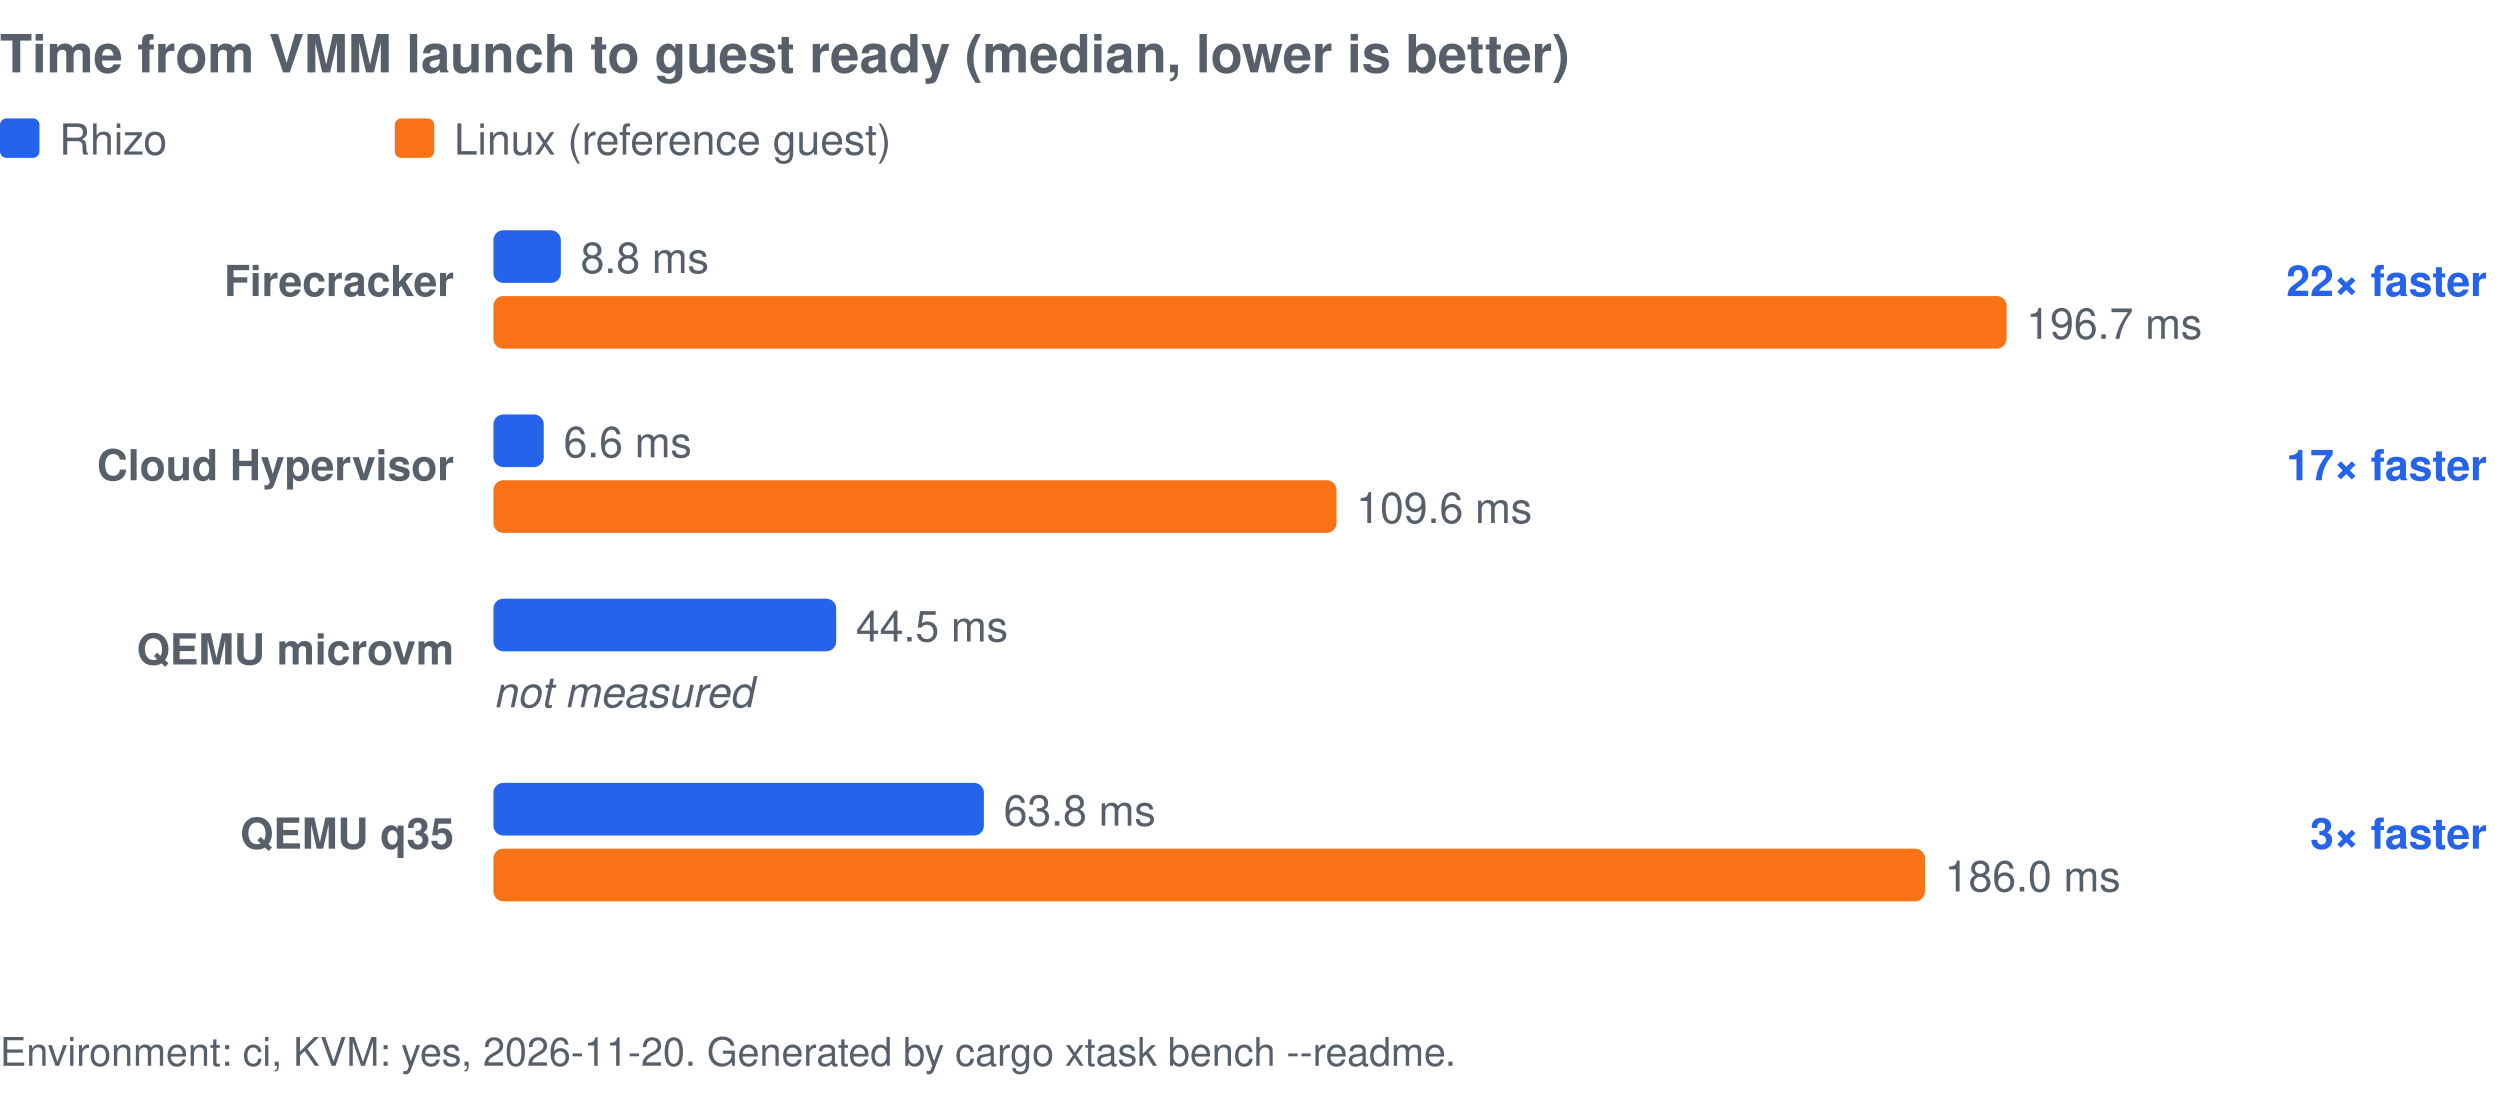
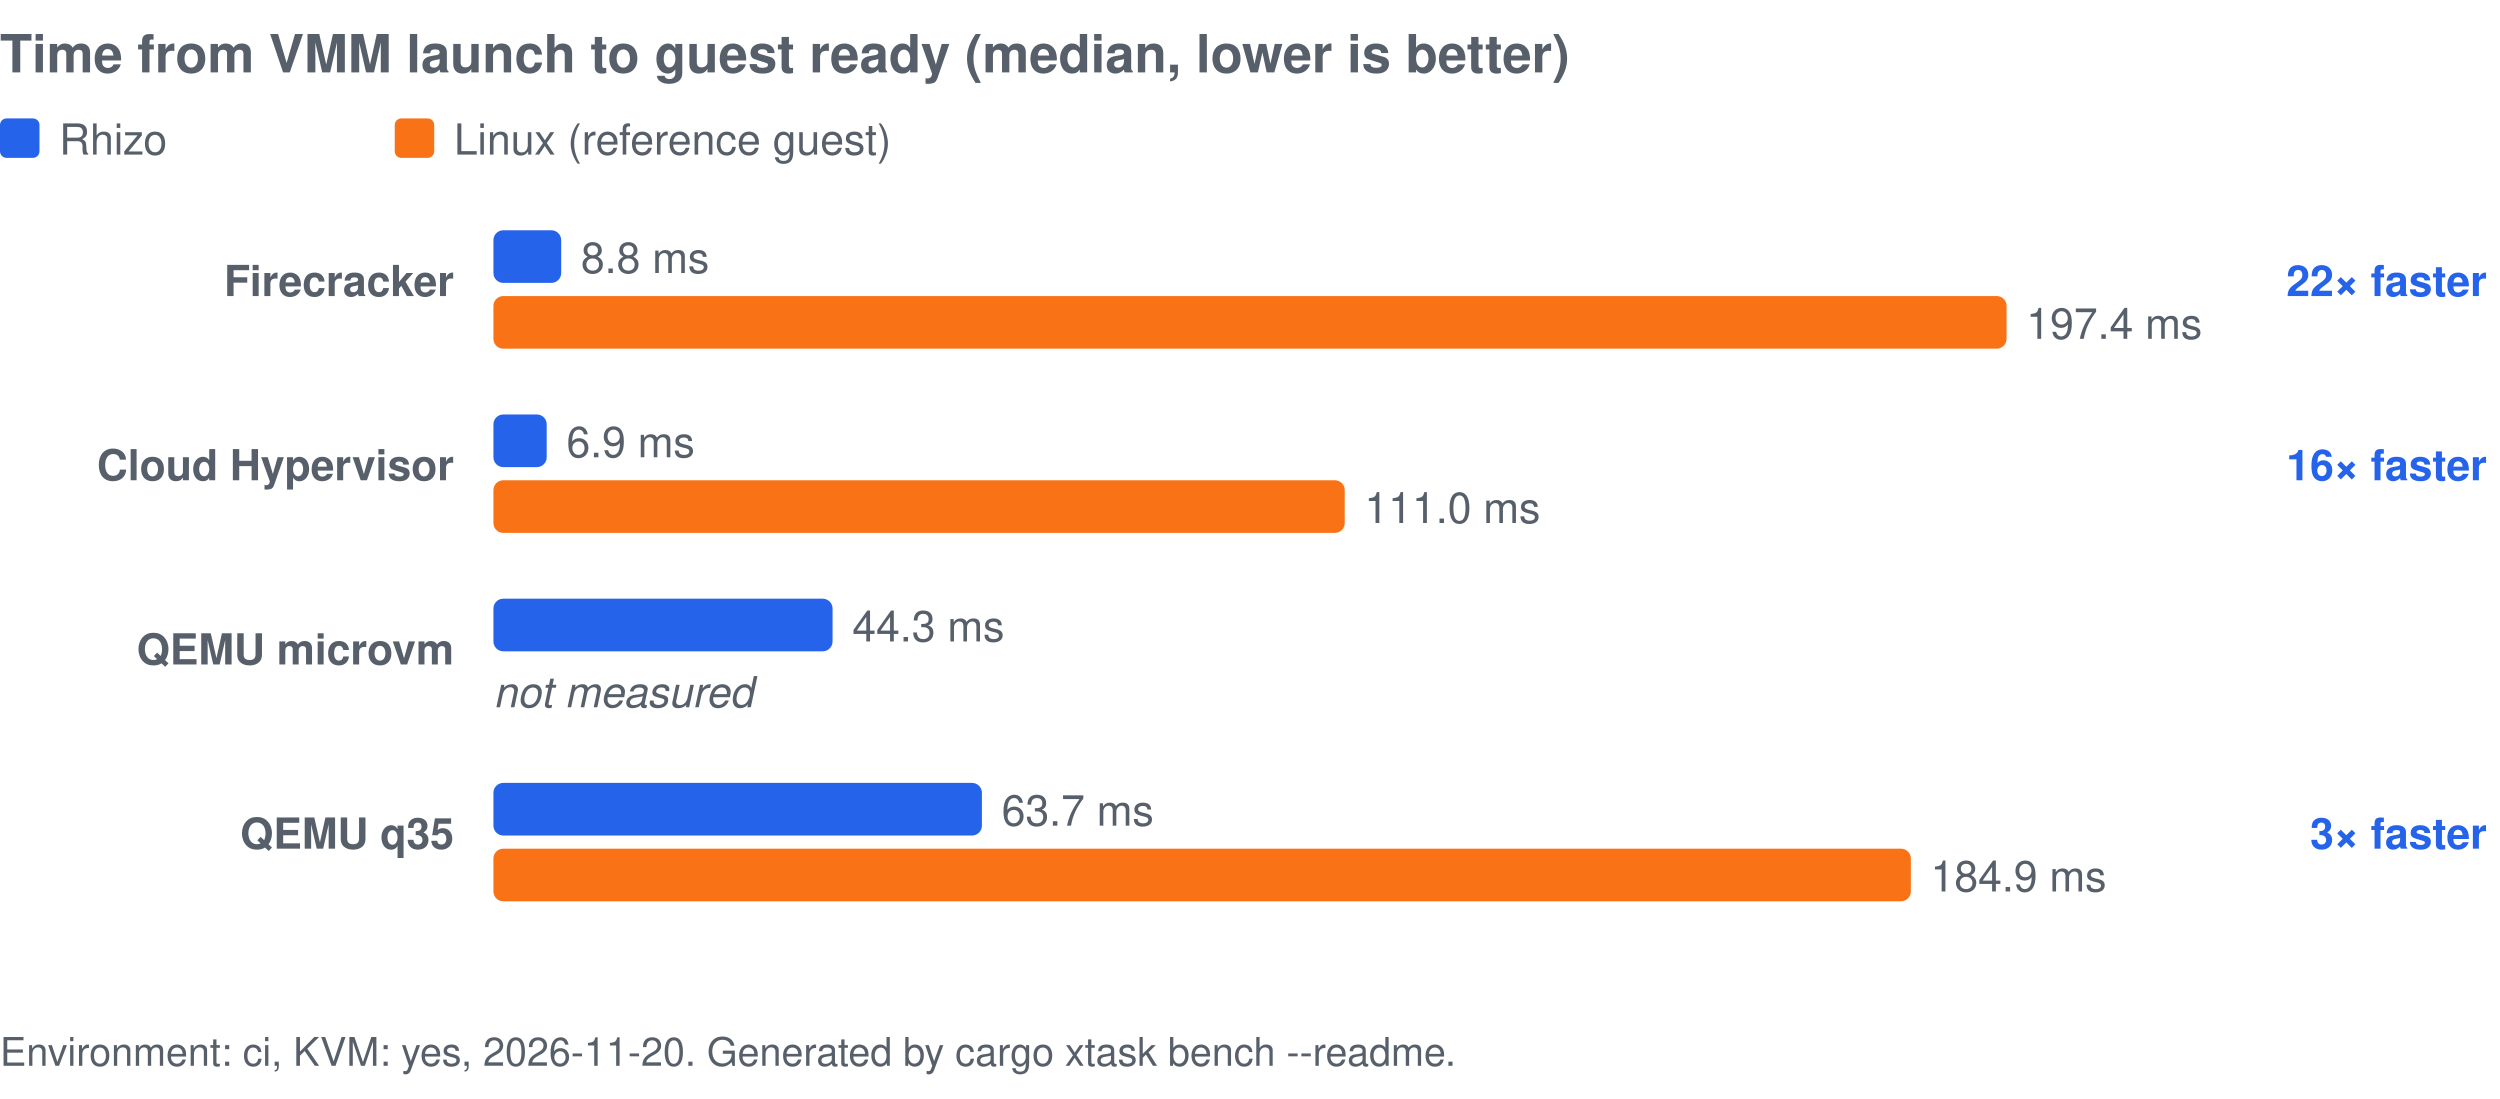
<svg xmlns="http://www.w3.org/2000/svg" width="760" height="334" viewBox="0 0 760 334" font-family="-apple-system, Segoe UI, Helvetica, Arial, sans-serif" font-size="13" fill="#57606a">
  <text x="0" y="22" font-size="16" font-weight="600">Time from VMM launch to guest ready (median, lower is better)</text>
  <rect x="0" y="36" width="12" height="12" rx="2" fill="#2563eb" />
  <text x="18" y="47">Rhizo</text>
  <rect x="120" y="36" width="12" height="12" rx="2" fill="#f97316" />
  <text x="138" y="47">Linux (reference guest)</text>
  <text x="138" y="90" text-anchor="end" font-weight="600">Firecracker</text>
-   <rect x="150" y="70" width="20.5" height="16" rx="3" fill="#2563eb" />
-   <text x="176.5" y="83.0">8.8 ms</text>
+   <rect x="150" y="70" width="20.6" height="16" rx="3" fill="#2563eb" />
+   <text x="176.6" y="83.0">8.8 ms</text>
  <rect x="150" y="90" width="460.0" height="16" rx="3" fill="#f97316" />
-   <text x="616.0" y="103.0">196.7 ms</text>
+   <text x="616.0" y="103.0">197.4 ms</text>
  <text x="756" y="90" text-anchor="end" font-weight="600" fill="#2563eb">22× faster</text>
  <text x="138" y="146" text-anchor="end" font-weight="600">Cloud Hypervisor</text>
-   <rect x="150" y="126" width="15.3" height="16" rx="3" fill="#2563eb" />
-   <text x="171.3" y="139.0">6.6 ms</text>
-   <rect x="150" y="146" width="256.3" height="16" rx="3" fill="#f97316" />
-   <text x="412.3" y="159.0">109.6 ms</text>
-   <text x="756" y="146" text-anchor="end" font-weight="600" fill="#2563eb">17× faster</text>
+   <rect x="150" y="126" width="16.2" height="16" rx="3" fill="#2563eb" />
+   <text x="172.2" y="139.0">6.9 ms</text>
+   <rect x="150" y="146" width="258.8" height="16" rx="3" fill="#f97316" />
+   <text x="414.8" y="159.0">111.0 ms</text>
+   <text x="756" y="146" text-anchor="end" font-weight="600" fill="#2563eb">16× faster</text>
  <text x="138" y="202" text-anchor="end" font-weight="600">QEMU microvm</text>
-   <rect x="150" y="182" width="104.2" height="16" rx="3" fill="#2563eb" />
-   <text x="260.2" y="195.0">44.5 ms</text>
+   <rect x="150" y="182" width="103.1" height="16" rx="3" fill="#2563eb" />
+   <text x="259.1" y="195.0">44.3 ms</text>
  <text x="150" y="215.0" font-style="italic">not measured</text>
  <text x="138" y="258" text-anchor="end" font-weight="600">QEMU q35</text>
-   <rect x="150" y="238" width="149.1" height="16" rx="3" fill="#2563eb" />
-   <text x="305.1" y="251.0">63.8 ms</text>
-   <rect x="150" y="258" width="435.2" height="16" rx="3" fill="#f97316" />
-   <text x="591.2" y="271.0">186.0 ms</text>
+   <rect x="150" y="238" width="148.5" height="16" rx="3" fill="#2563eb" />
+   <text x="304.5" y="251.0">63.7 ms</text>
+   <rect x="150" y="258" width="430.9" height="16" rx="3" fill="#f97316" />
+   <text x="586.9" y="271.0">184.9 ms</text>
  <text x="756" y="258" text-anchor="end" font-weight="600" fill="#2563eb">3× faster</text>
  <text x="0" y="324" font-size="12">Environment: ci, KVM: yes, 2026-11-20. Generated by cargo xtask bench --readme.</text>
</svg>
